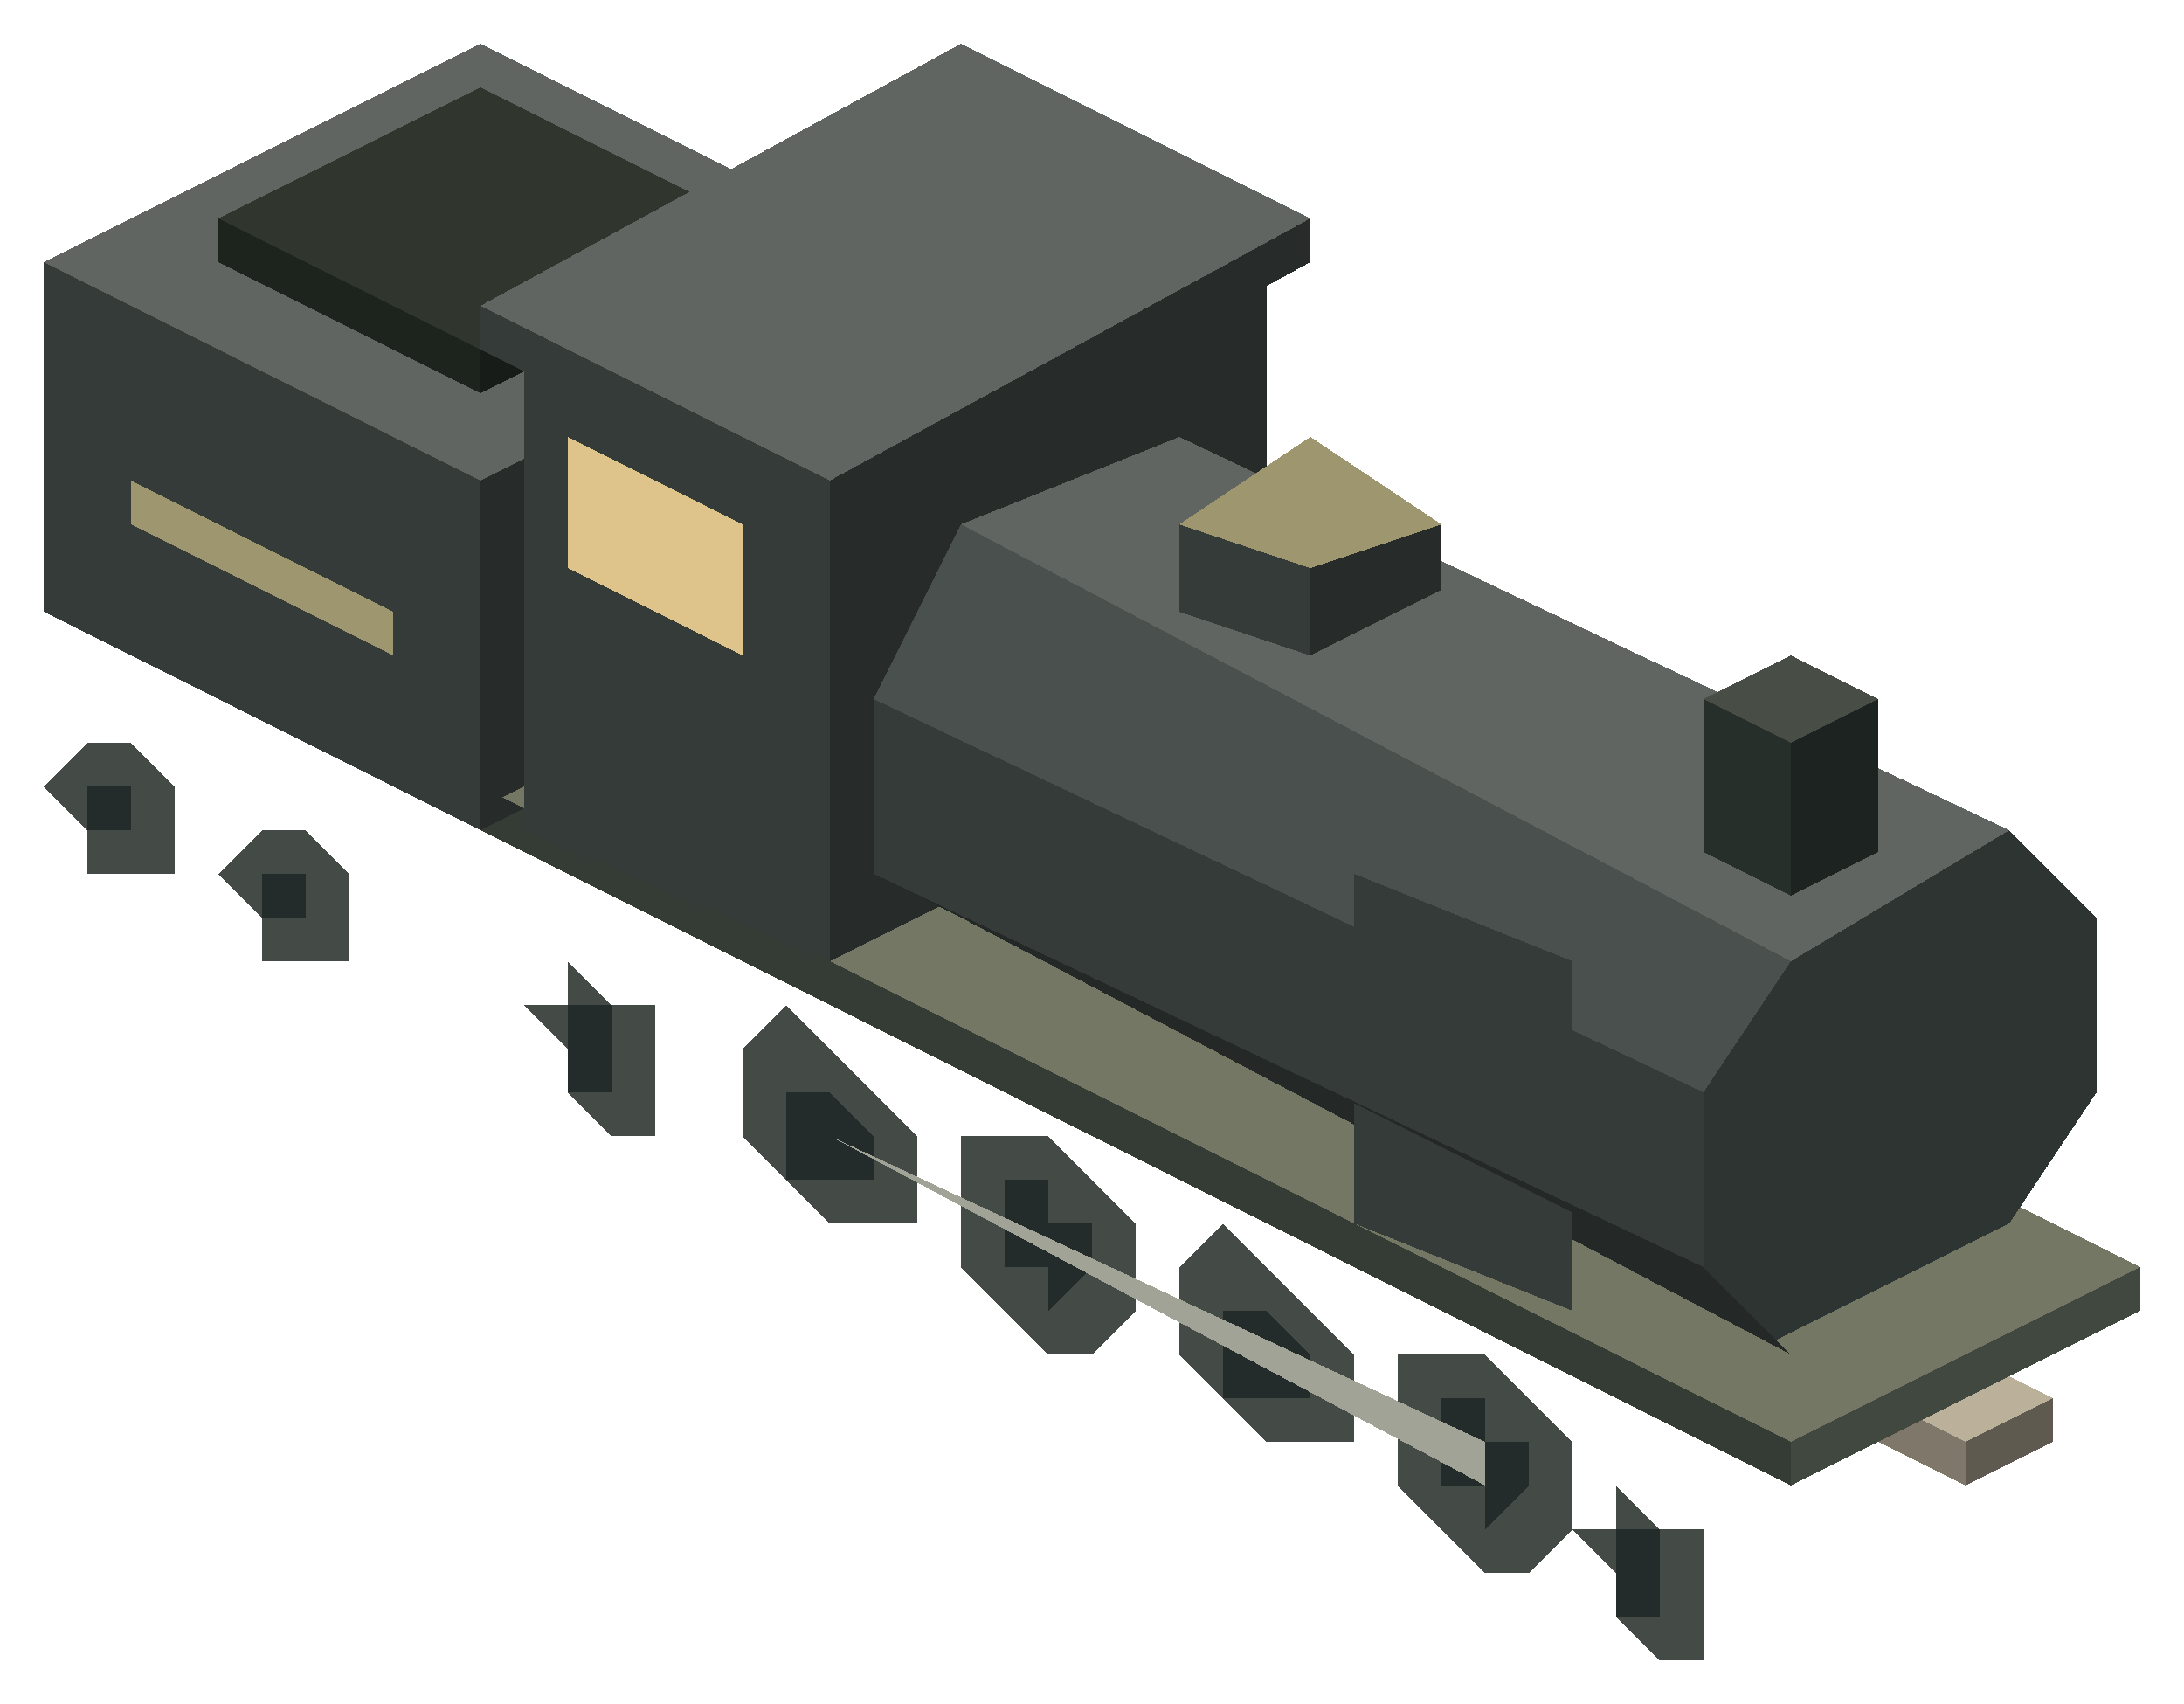
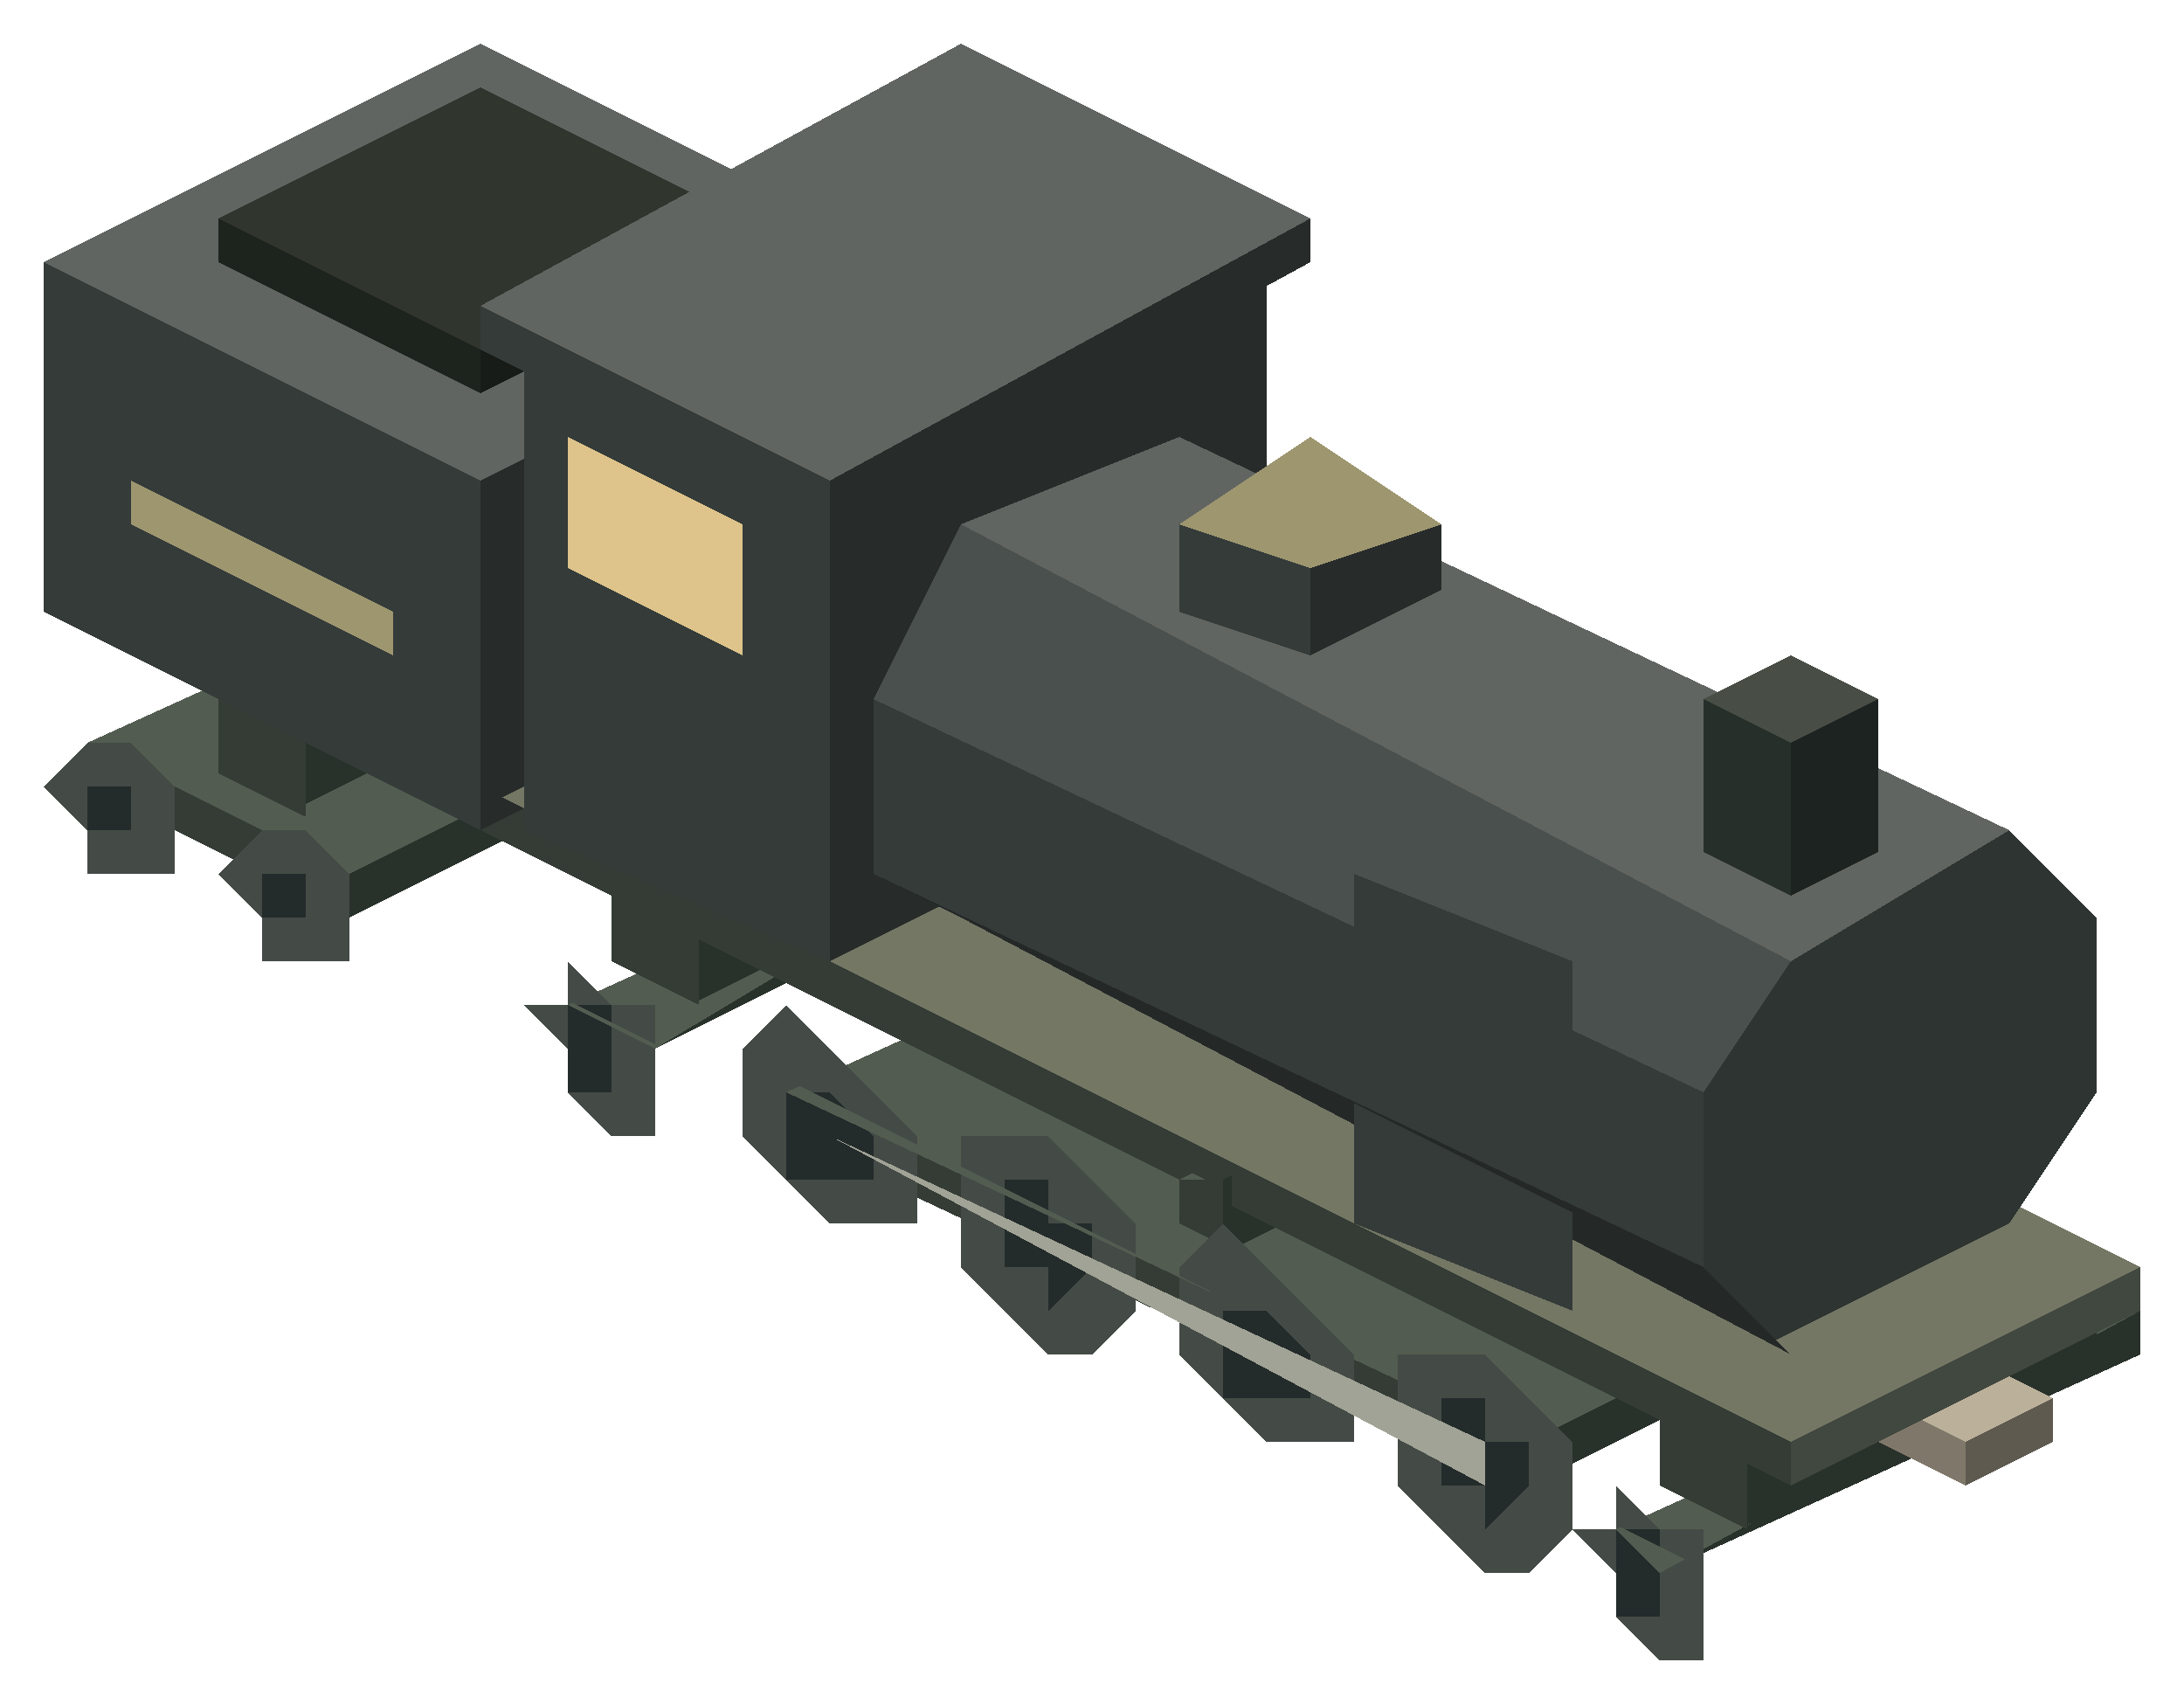
<svg xmlns="http://www.w3.org/2000/svg" width="50" height="39" viewBox="0 0 50 39" shape-rendering="crispEdges" data-template="railyard-loco-steam-mikado-right" data-anchor-x="5" data-anchor-y="16" data-length-m="20">
  <g id="silhouette-underlays">
    <path d="M3,12 5,11 7,12 7,13 5,14 3,13Z" fill="#5f5a50" />
+     <path d="M2,17 13,12 18,15 18,16 8,21 2,18Z" fill="#29312b" />
+     <path d="M5,16 13,12 15,13 15,15 7,19 5,18Z" fill="#29312b" />
+     <path d="M13,23 24,18 25,18 25,19 15,24 13,24Z" fill="#29312b" />
+     <path d="M14,20 22,16 24,17 24,19 16,23 14,22Z" fill="#29312b" />
+     <path d="M18,25 29,20 45,28 45,29 35,34 18,26Z" fill="#29312b" />
+     <path d="M27,27 35,23 36,23 36,25 28,29 27,28Z" fill="#29312b" />
+     <path d="M37,35 48,30 49,30 49,31 38,36 37,36Z" fill="#29312b" />
+     <path d="M38,32 46,28 48,29 48,31 40,35 38,34Z" fill="#29312b" />
    <path d="M1,13 9,9 49,29 49,30 41,34 1,14Z" fill="#41483f" />
    <path d="M1,6 11,1 21,6 21,14 11,19 1,14Z" fill="#272c2b" />
    <path d="M5,5 11,2 17,5 17,6 11,9 5,6Z" fill="#171c18" />
    <path d="M3,11 9,14 9,15 3,12Z" fill="#9d966f" />
    <path d="M12,8 22,3 29,6 29,17 19,22 12,19Z" fill="#272c2b" />
    <path d="M11,7 22,1 30,5 30,6 19,12 11,8Z" fill="#272c2b" />
    <path d="M27,12 30,10 33,12 33,14 30,15 27,14Z" fill="#272c2b" />
    <path d="M39,16 41,15 43,16 43,21 41,22 39,21Z" fill="#1d2320" />
    <path d="M31,20 36,22 36,30 31,28Z" fill="#272c2b" />
    <path d="M43,32 45,31 47,32 47,33 45,34 43,33Z" fill="#5f5a50" />
  </g>
  <g id="coupler">
</g>
+   <g id="wheel-carriers">
+     <path d="M5.5,19.5 5.333,19.667 4,19ZM4,18 6,19 5.5,19.5 5.5,19.5ZM4,19 4,19 4,18 5.5,19.5 4,19 4,19ZM5,17.7 5,16 7,17 7,18.7ZM14,20.5 16,21.5 16,23 14,22ZM33,33 33,33.059 32.875,33ZM26.5,29.5 26.84,29.16 27,29.235 27,29.733ZM26.174,29.826 26.5,30 26.16,29.84ZM26.174,29.826 26.5,29.5 27,29.733 27,30.235 26.5,30ZM32,32 31.222,31.222 32,31.588ZM34,32.529 35,33 35,33 34,33ZM32.125,32.125 32,32 32,31.588 33,32.059 33,32.533ZM32.125,32.125 33,32.533 33,33 33,33ZM31,31.6 31,31.118 31.222,31.222 32,32 32,32.067ZM31,31.6 32,32.067 32,32.588 31,32.118ZM32,32.067 32,32 32.125,32.125ZM32,32.067 32.125,32.125 33,33 32.875,33 32,32.588ZM26,29.267 26,28.765 26.84,29.16 26.5,29.5ZM26,29.733 26.174,29.826 26.16,29.84 26,29.765ZM26,29.733 26,29.267 26.5,29.5 26.174,29.826ZM25.136,28.864 25.48,28.52 26,28.765 26,29.267ZM24.87,29.13 26,29.733 26,29.765 24.8,29.2ZM24.87,29.13 25.136,28.864 26,29.267 26,29.733ZM22.75,28 23,28.133 23,28.353 22.25,28ZM22.75,28 23,28 23,28.133ZM25,28.8 25,28.294 25.48,28.52 25.136,28.864ZM25,28.8 25.136,28.864 25,29 25,29ZM22,27 21.778,26.778 22,26.882ZM24,27.824 24.375,28 24,28ZM22.75,27.75 22,27 22,26.882 23,27.353 23,27.867ZM22.75,27.75 23,27.867 23,28 23,28ZM21,26.933 21,26.412 21.778,26.778 22,27 22,27.4ZM21,27.067 22,27.6 22,27.882 21,27.412ZM21,27.067 21,26.933 22,27.4 22,27.6ZM22,27.4 22,27 22.75,27.75ZM22,27.6 22.75,28 22.25,28 22,27.882ZM22,27.6 22,27.4 22.75,27.75 23,28 22.75,28ZM27,27 27,27 28,27.5 28,28 27.667,28.333 27,28 27,28ZM38,32.5 40,33.5 40,35 38,34Z" fill="#343c35" />
+     <path d="M11.5,19.25 8,21 8,20 10.5,18.75ZM8.4,17.7 7,18.4 7,17 7,17ZM18,22.5 15,24 15,24 17.727,22.364ZM17.4,22.2 16,22.9 16,21.5ZM36,33 36.5,33.25 36.333,33.333ZM36,33 36.333,33.333 36,33.5ZM36,33 36,33 36,33.5 35,34 35,33 35.5,32.75ZM38,32.5 38,32.5 36.5,33.25 36,33 35.667,32.667 37,32ZM36,33 35.5,32.75 35.667,32.667ZM28.333,27.667 28,28 28,27.5ZM28.2,27.6 28,27.5 28,27 28.2,26.9ZM29.2,28.1 28.467,28.467 28,28 28,28 28.333,27.667ZM46.5,31.75 49,30.5 49,31 46.905,31.952ZM43.5,33.25 43.762,33.381 42.19,34.095 42,34ZM49,30.5 48,31 48,30.545 49,30ZM42,34 42.19,34.095 40,35.091 40,35ZM38.5,35.773 38,36 38,36 38.5,35.727ZM40,35 40,35 39.833,35 39.913,34.957ZM40,35 40,35.091 39,35.545 39,35.455 39.833,35ZM46.13,31.565 48,30.545 48,31 46.5,31.75ZM43.261,33.13 43.5,33.25 40,35 40,34.909ZM46,31.5 48,30.5 48,30.545 46.13,31.565ZM43,33 43.261,33.13 42.304,33.652 42,33.5ZM41,34 42,33.5 42.304,33.652 41,34.364ZM41,34 41,34.364 40.2,34.8 40,34.9 40,33.5Z" fill="#29312b" />
+     <path d="M4.619,15.81 5,16 5,17 2,17 2,17ZM3,17 3,17 5,17 5,18.5 4,18ZM7,19 7,18.4 8.4,17.7 10.5,18.75 10,19ZM7,19 7,19 7,19 10,19 8,20 8,20ZM5,18 6,19 5,18.5ZM5,18 5,17.7 7,18.7 7,19 6,19 6,19ZM16,22.9 17.4,22.2 17.727,22.364 16,23.4ZM13.105,22.952 15.091,23.945 15,24 13,23ZM14,23 13.688,22.688 14.571,22.286 16,23 16,23ZM15,23.9 15,23 16,23 16,23 16,23.4 15.091,23.945ZM19.375,24.375 20.619,23.81 22,24.5 22,26.882 21.778,26.778ZM25,26 22,26 22,24.5ZM24,26 25,26 27,27 27,29ZM26,28 27,29 27,29.235 26,28.765ZM22,26.7 26,28.7 26,28.765 22,26.882ZM21,26 21.778,26.778 21,26.412ZM18.314,24.857 21,26.2 21,26.412 18,25ZM28.467,28.467 29.2,28.1 32,29.5 32,31.588 31.222,31.222ZM35,31 32,31 32,29.5ZM34,31 35,31 37,32 35.667,32.667ZM31,31 31.222,31.222 31,31.118ZM28,29.7 28.2,29.8 28,29.706ZM27,29 27,28 27.667,28.333ZM27,29.2 28,29.7 28,29.706 27,29.235ZM27.3,26.85 27.6,27 27,27ZM48,30.5 49,30 49,30 48,30.545ZM40,34.9 40.2,34.8 40,34.909ZM37.105,34.952 38.574,35.687 38,36 37,35ZM38,35 37.688,34.688 38.571,34.286 39.913,34.957 39.833,35ZM39,35 39.833,35 39,35.455Z" fill="#535c50" />
+   </g>
  <g id="running-gear">
-     <path d="M3,20 2,20 2,19ZM4,19 4,20 3,20ZM4,19 3,20 2,19ZM4,19 2,19 1,18ZM4,19 2,19 1,18ZM4,19 2,19 1,18ZM2,18.333 2,19 2,19 1,18ZM2,18.333 4,19 2,19 2,19ZM2,18.333 4,19 2,19 2,19ZM2,18.333 4,19 2,19 2,19ZM3,18.667 4,19 3,19ZM2,18.333 3,18.667 3,19 2,19 2,19ZM2,18.333 3,18.667 3,19 2,19 2,19ZM4,19 1,18 2,17ZM4,19 1,18 2,17ZM4,19 1,18 2,17ZM2,17 2,18.333 1,18 2,17ZM4,19 2,18.333 2,17 2,17ZM4,19 2,18.333 2,17 2,17ZM3,18 2,18 2,17 2,17ZM3,18 4,19 2,18.333 2,18ZM3,18 3,18 4,19 3,18.667ZM3,18 3,18 3,18.667 2,18.333 2,18ZM3,18 3,18 3,18.667 2,18.333 2,18ZM4,19 2,17 3,17ZM3,17 4,18 4,19ZM7,22 6,22 6,21ZM8,21 8,22 7,22ZM8,21 7,22 6,21ZM8,21 6,21 5,20ZM8,21 6,21 5,20ZM8,21 6,21 5,20ZM6,20.333 6,21 6,21 5,20ZM6,20.333 8,21 6,21 6,21ZM6,20.333 8,21 6,21 6,21ZM6,20.333 8,21 6,21 6,21ZM7,20.667 8,21 7,21ZM6,20.333 7,20.667 7,21 6,21 6,21ZM6,20.333 7,20.667 7,21 6,21 6,21ZM8,21 5,20 6,19ZM8,21 5,20 6,19ZM8,21 5,20 6,19ZM6,19 6,20.333 5,20 6,19ZM8,21 6,20.333 6,19 6,19ZM8,21 6,20.333 6,19 6,19ZM7,20 6,20 6,19 6,19ZM7,20 8,21 6,20.333 6,20ZM7,20 7,20 8,21 7,20.667ZM7,20 7,20 7,20.667 6,20.333 6,20ZM7,20 7,20 7,20.667 6,20.333 6,20ZM8,21 6,19 7,19ZM7,19 8,20 8,21ZM15,26 14,26 13,25ZM15,26 13,25 13,24ZM15,26 13,25 13,24ZM14,25 15,26 13,25 13,25ZM14,25 13,25 13,25 13,24ZM14,25 13,25 13,25 13,24ZM14,25 13,25 13,25 13,24ZM14,25 13,25 13,25 13,24ZM13,24 12,23 13,23ZM15,26 13,24 13,23ZM15,26 13,24 13,23ZM14.333,25 15,26 14,25ZM14.333,25 14,25 13,24 13,23ZM14.333,25 14,25 13,24 13,23ZM14,24.5 14.333,25 14,25 14,25ZM14,24.5 14,25 14,25 13,24 13,23ZM14,24.5 14,25 14,25 13,24 13,23ZM15,26 13,23 13,22ZM15,26 13,23 13,22ZM14.5,25 15,26 14.333,25ZM14.5,25 14.333,25 13,23 13,22ZM14.5,25 14.333,25 13,23 13,22ZM13.5,23 13,23 13,23 13,22ZM14,24 14.5,25 14.333,25 14,24.5ZM13.5,23 14,24 14,24.5 13,23 13,23ZM13.5,23 14,24 14,24.5 13,23 13,23ZM15,26 13,22 14,23ZM15,26 13,22 14,23ZM14.667,25 15,26 14.5,25ZM14.667,25 14.5,25 13,22 14,23ZM14.667,25 14.5,25 13,22 14,23ZM14,23 13.5,23 13,22 14,23ZM14.667,25 14.5,25 14,24 14,23 14,23 14,23ZM14,23 14,24 13.5,23 14,23 14,23ZM14,23 14,24 13.5,23 14,23 14,23ZM14,23 15,23 15,24ZM15,25 15,26 14,23ZM14,23 15,24 15,25ZM21,27.067 21,28 20,28 19,28 18,27 18,27 20.875,27ZM21,27.067 20.875,27 21,27 21,27ZM17,25.067 17,25 17,24 18,23 19,24 20,25 21,26 21,26.933ZM20.875,27 18,27 18,27 17,26 17,25.067 19,26ZM21,27 20.875,27 19,26 21,26.933 21,27ZM18,27 18,27 18,27 17,26 17,25 17,24 18,23 18,23ZM18,25.533 18,23 18,23 19,24 20,25 21,26 21,26.933ZM20.875,27 18,27 18,27 18,27 18,25.533 19,26ZM21,27 20.875,27 19,26 21,26.933 21,27ZM18,25.533 18,23 18,23 19,24 20,25 21,26 21,26.933ZM20.875,27 18,27 18,27 18,27 18,25.533 19,26ZM21,27 20.875,27 19,26 21,26.933 21,27ZM18,25 18,23 18,23 19,24 20,25 20,25ZM18,25.533 18,25 20,25 20,25 21,26 21,26.933ZM20.875,27 18,27 18,27 18,27 18,25.533 19,26ZM21,27 20.875,27 19,26 21,26.933 21,27ZM20.875,26.875 19,25 20,25 20,25 21,26 21,26.933ZM21,27 21,27 20.875,26.875 21,26.933 21,27ZM18,25.533 18,25 19,25 20.875,26.875ZM20.875,27 18,27 18,27 18,27 18,25.533 19,26ZM21,27 20.875,27 19,26 20.875,26.875 21,27 21,27ZM20,26.467 20,26 20.875,26.875ZM20.875,27 20,27 20,26.533ZM21,27 20.875,27 20,26.533 20,26.467 20.875,26.875 21,27 21,27ZM25.136,28.864 26,28 26,28 26,29.267ZM26,30 25,31 24,31 23.5,30.5 24.87,29.13 26,29.733 26,30ZM24.87,29.13 25.136,28.864 26,29.267 26,29.733ZM24,29 24,30 23.5,30.5 23,30 22,29 22,29ZM23,27.867 22,27.4 22,27 22,26 23,26 23,26ZM23,28.133 23,29 23,29 23,29 22,29 22,29 22,27.6ZM23,27.867 23,28.133 22,27.6 22,27.4ZM24,27 24,27 24,27 23,27 23,26 23,26 24,26 24,26ZM26,28 24,28 24,26 24,26 25,27 26,28 26,28ZM25.136,28.864 25,28.8 25,28 26,28 26,28 26,28ZM25.136,28.864 25,29 25,29 25,28.8ZM31,32.4 31,33 30,33 29,33 28,32 28,32 30.25,32ZM31,32.4 30.25,32 31,32 31,32ZM27,29.733 27,29 28,28 29,29 30,30 31,31 31,31.6ZM30.25,32 28,32 28,32 27,31 27,30.267ZM31,32 30.25,32 27,30.267 27,30 27,29.733 31,31.6 31,32ZM28,30.2 27,29.733 27,29 28,28 28,28ZM28,30.8 28,32 28,32 28,32 27,31 27,30.267ZM28,30.2 28,30.8 27,30.267 27,30 27,29.733ZM28,30.2 28,28 28,28 29,29 30,30 31,31 31,31.6ZM30.25,32 28,32 28,32 28,32 28,30.8ZM31,32 30.25,32 28,30.8 28,30.2 31,31.6 31,32ZM28,30.2 28,28 28,28 29,29 30,30 31,31 31,31.6ZM30.25,32 28,32 28,32 28,32 28,30.8ZM31,32 30.25,32 28,30.8 28,30.2 31,31.6 31,32ZM28,30 28,28 28,28 29,29 30,30 30,30ZM28,30.2 28,30 30,30 30,30 31,31 31,31.6ZM30.25,32 28,32 28,32 28,32 28,30.8ZM31,32 30.25,32 28,30.8 28,30.2 31,31.6 31,32ZM30.25,31.25 29,30 30,30 30,30 31,31 31,31.6ZM31,32 31,32 30.25,31.25 31,31.6 31,32ZM28,30.2 28,30 29,30 30.25,31.25ZM30.25,32 28,32 28,32 28,32 28,30.8ZM31,32 30.25,32 28,30.8 28,30.2 30.25,31.25 31,32 31,32ZM30,31.133 30,31 30.25,31.25ZM30.25,32 30,32 30,31.867ZM31,32 30.25,32 30,31.867 30,31.133 30.25,31.25 31,32 31,32ZM36,35 35,36 34,36 33.5,35.5 36,33 36,33 36,35ZM34,34 34,35 33.5,35.5 33,35 32,34 32,34ZM33,32.533 32,32.067 32,32 32,31 33,31 33,31ZM33,33.467 33,34 33,34 33,34 32,34 32,34 32,32.933ZM33,32.533 33,33.467 32,32.933 32,32.067ZM34,32 34,32 34,32 33,32 33,31 33,31 34,31 34,31ZM36,33 34,33 34,31 34,31 35,32 36,33 36,33ZM35,34 35,34 35,33 36,33 36,33 36,33ZM39,38 38,38 37,37ZM39,38 37,37 37,36ZM39,38 37,37 37,36ZM38,37 39,38 37,37 37,37ZM38,37 37,37 37,37 37,36ZM38,37 37,37 37,37 37,36ZM38,37 37,37 37,37 37,36ZM38,37 37,37 37,37 37,36ZM37,36 36,35 37,35ZM39,38 37,36 37,35ZM39,38 37,36 37,35ZM38.333,37 39,38 38,37ZM38.333,37 38,37 37,36 37,35ZM38.333,37 38,37 37,36 37,35ZM38,36.5 38.333,37 38,37 38,37ZM38,36.5 38,37 38,37 37,36 37,35ZM38,36.5 38,37 38,37 37,36 37,35ZM39,38 37,35 37,34ZM39,38 37,35 37,34ZM38.5,37 39,38 38.333,37ZM38.5,37 38.333,37 37,35 37,34ZM38.5,37 38.333,37 37,35 37,34ZM37.5,35 37,35 37,35 37,34ZM38,36 38.5,37 38.333,37 38,36.5ZM37.5,35 38,36 38,36.5 37,35 37,35ZM37.5,35 38,36 38,36.5 37,35 37,35ZM39,38 37,34 38,35ZM39,38 37,34 38,35ZM38.667,37 39,38 38.5,37ZM38.667,37 38.5,37 37,34 38,35ZM38.667,37 38.5,37 37,34 38,35ZM38,35 37.5,35 37,34 38,35ZM38.667,37 38.5,37 38,36 38,35 38,35 38,35ZM38,35 38,36 37.5,35 38,35 38,35ZM38,35 38,36 37.5,35 38,35 38,35ZM38,35 39,35 39,36ZM39,37 39,38 38,35ZM38,35 39,36 39,37Z" fill="#444b46" />
-     <path d="M3,19 3,19 3,19 2,19 2,19 2,18 2,18 2,18 3,18 3,18 3,19 3,19ZM7,21 7,21 7,21 6,21 6,21 6,20 6,20 6,20 7,20 7,20 7,21 7,21ZM14,25 14,25 14,25 13,25 13,24 13,24 13,23 13,23 14,23 14,24 14,24 14,24ZM20,26.467 18,25.533 18,25 18,25 18,25 19,25 19,25 20,26 20,26ZM19,26 20,26.533 20,27 19,27 19,27 18,27 18,26 18,25.533ZM19,26 20,26.467 20,26.533ZM24.625,29 24.87,29.13 24,30 24,29ZM24.625,29 25,29 24.87,29.13ZM24.625,28.625 24,28 25,28 25,28.8ZM24.625,28.625 25,28.8 25,29ZM24,28.333 24,28 24.625,28.625ZM24,28.667 24.625,29 24,29ZM24,28.667 24,28.333 24.625,28.625 25,29 24.625,29ZM23.773,28.227 24,28 24,28.333ZM23.565,28.435 24,28.667 24,29 23,29ZM23.565,28.435 23.773,28.227 24,28.333 24,28.667ZM23.459,28.081 24,27 24,28 23.773,28.227ZM23.342,28.316 23.565,28.435 23,29ZM23.342,28.316 23.459,28.081 23.773,28.227 23.565,28.435ZM23.091,27.909 24,27 23.459,28.081ZM23.342,28.316 23,29 23,28.133ZM23.091,27.909 23.459,28.081 23.342,28.316 23,28.133 23,28ZM23.091,27.909 23,27.867 23,27 24,27ZM23.091,27.909 23,28 23,27.867ZM30,31.133 28,30.2 28,30 28,30 28,30 29,30 29,30 30,31 30,31ZM30,31.867 30,32 29,32 29,32 28,32 28,31 28,30.8ZM30,31.133 30,31.867 28,30.8 28,30.2ZM35,34 34,35 34,34ZM34,33 35,33 35,34ZM34,33 35,34 34,34ZM33.348,33.652 34,34 34,34 33,34ZM33.348,33.652 34,33 34,34 34,34ZM33.595,32.811 34,32 34,33 34,33ZM33.211,33.579 33.348,33.652 33,34ZM33.211,33.579 33.595,32.811 34,33 34,33 33.348,33.652ZM33.318,32.682 34,32 33.595,32.811ZM33.211,33.579 33,34 33,33.467ZM33.318,32.682 33.595,32.811 33.211,33.579 33,33.467 33,33ZM33.318,32.682 33,32.533 33,32 34,32ZM33.318,32.682 33,33 33,32.533ZM38,37 38,37 38,37 37,37 37,36 37,36 37,35 37,35 38,35 38,36 38,36 38,36Z" fill="#242b2b" />
+     <path d="M3,20 2,20 2,19ZM4,19 4,20 3,20ZM4,19 3,20 2,19ZM4,19 2,19 1,18ZM4,19 2,19 1,18ZM4,19 2,19 1,18ZM2,18.333 2,19 2,19 1,18ZM2,18.333 4,19 2,19 2,19ZM2,18.333 4,19 2,19 2,19ZM2,18.333 4,19 2,19 2,19ZM3,18.667 4,19 3,19ZM2,18.333 3,18.667 3,19 2,19 2,19ZM2,18.333 3,18.667 3,19 2,19 2,19ZM4,19 1,18 2,17ZM4,19 1,18 2,17ZM4,19 1,18 2,17ZM2,17 2,18.333 1,18 2,17ZM4,19 2,18.333 2,17 2,17ZM4,19 2,18.333 2,17 2,17ZM3,18 2,18 2,17 2,17ZM3,18 4,19 2,18.333 2,18ZM3,18 3,18 4,19 3,18.667ZM3,18 3,18 3,18.667 2,18.333 2,18ZM3,18 3,18 3,18.667 2,18.333 2,18ZM4,19 2,17 3,17ZM3,17 4,18 4,19ZM7,22 6,22 6,21ZM8,21 8,22 7,22ZM8,21 7,22 6,21ZM8,21 6,21 5,20ZM8,21 6,21 5,20ZM8,21 6,21 5,20ZM6,20.333 6,21 6,21 5,20ZM6,20.333 8,21 6,21 6,21ZM6,20.333 8,21 6,21 6,21ZM6,20.333 8,21 6,21 6,21ZM7,20.667 8,21 7,21ZM6,20.333 7,20.667 7,21 6,21 6,21ZM6,20.333 7,20.667 7,21 6,21 6,21ZM8,21 5,20 6,19ZM8,21 5,20 6,19ZM8,21 5,20 6,19ZM6,19 6,20.333 5,20 6,19ZM8,21 6,20.333 6,19 6,19ZM8,21 6,20.333 6,19 6,19ZM7,20 6,20 6,19 6,19ZM7,20 8,21 6,20.333 6,20ZM7,20 7,20 8,21 7,20.667ZM7,20 7,20 7,20.667 6,20.333 6,20ZM7,20 7,20 7,20.667 6,20.333 6,20ZM8,21 6,19 7,19ZM7,19 8,20 8,21ZM15,26 14,26 13,25ZM15,26 13,25 13,24ZM15,26 13,25 13,24ZM14,25 15,26 13,25 13,25ZM14,25 13,25 13,25 13,24ZM14,25 13,25 13,25 13,24ZM14,25 13,25 13,25 13,24ZM14,25 13,25 13,25 13,24ZM13,24 12,23 13,23ZM15,26 13,24 13,23ZM15,26 13,24 13,23ZM14.333,25 15,26 14,25ZM14.333,25 14,25 13,24 13,23ZM14.333,25 14,25 13,24 13,23ZM14,24.5 14.333,25 14,25 14,25ZM14,24.5 14,25 14,25 13,24 13,23ZM14,24.5 14,25 14,25 13,24 13,23ZM13.6,23.2 13,22.9 13,22ZM13.6,23.2 13,22.9 13,22ZM13.6,23.2 13,22.9 13,22ZM13.6,23.2 13,22.9 13,22ZM13.5,23 13.2,23 13,22.9 13,22ZM13.5,23 13.6,23.2 13.2,23ZM13.5,23 13.6,23.2 13.2,23ZM14.231,24.462 15,26 14.048,24.571ZM13.667,23.333 14.231,24.462 14.048,24.571 13,23 13,23ZM13.667,23.333 14.231,24.462 14.048,24.571 13,23 13,23ZM13.667,23.333 14.231,24.462 14.048,24.571 13,23 13,23ZM13.667,23.333 14.231,24.462 14.048,24.571 13,23 13,23ZM14,24 14.231,24.462 14.048,24.571 14,24.5ZM13.667,23.333 14,24 14,24.5 13,23 13,23ZM13.667,23.333 14,24 14,24.5 13,23 13,23ZM13.105,22.952 13,23 13,23 13,23 13,22.9ZM14.16,23.48 13.6,23.2 13,22 14,23ZM14.16,23.48 13.6,23.2 13,22 14,23ZM14.16,23.48 13.6,23.2 13,22 14,23ZM14.16,23.48 13.6,23.2 13,22 14,23ZM14,23 13.5,23 13,22 14,23ZM14.16,23.48 14,23.4 14,23 14,23 14,23ZM14,23 14,23.4 13.6,23.2 13.5,23 14,23 14,23ZM14,23 14,23.4 13.6,23.2 13.5,23 14,23 14,23ZM14.444,24.333 15,26 14.231,24.462ZM14.2,23.6 14.444,24.333 14.231,24.462 13.667,23.333ZM14.2,23.6 14.444,24.333 14.231,24.462 13.667,23.333ZM14.2,23.6 14.444,24.333 14.231,24.462 13.667,23.333ZM14.2,23.6 14.444,24.333 14.231,24.462 13.667,23.333ZM14,23.5 14.2,23.6 14.444,24.333 14.231,24.462 14,24ZM14,23.5 14,24 13.667,23.333ZM14,23.5 14,24 13.667,23.333ZM14.8,23.8 14,23 15,23 15,23.9ZM14.267,23.533 14.16,23.48 14,23ZM14.615,24.231 15,25 15,26 14.444,24.333ZM14.333,23.667 14.615,24.231 14.444,24.333 14.2,23.6ZM14.267,23.533 14,23 14.8,23.8ZM14.615,24.231 15,24 15,24 15,25ZM15,24 14.615,24.231 14.333,23.667ZM17,24.2 17,24 18,23 19,24 20,25 21,26 21,26.2ZM18,24.7 17,24.2 17,24 18,23 18,23ZM18,24.7 18,23 18,23 19,24 20,25 21,26 21,26.2ZM18,24.7 18,23 18,23 19,24 20,25 21,26 21,26.2ZM18.6,25 18,24.7 18,23 18,23 19,24 20,25 20,25ZM18.6,25 20,25 20,25 21,26 21,26.2ZM19.4,25.4 19,25 20,25 20,25 21,26 21,26.2ZM19.4,25.4 18.6,25 19,25ZM21,27.067 21,28 20,28 19,28 18,27 18,27 20.875,27ZM21,27.067 20.875,27 21,27 21,27ZM17,25.067 17,25 17,24.529 21,26.412 21,26.933ZM20.875,27 18,27 18,27 17,26 17,25.067 19,26ZM21,27 20.875,27 19,26 21,26.933 21,27ZM18,27 18,27 18,27 17,26 17,25 17,24.529 18,25ZM18,25.533 18,25 21,26.412 21,26.933ZM20.875,27 18,27 18,27 18,27 18,25.533 19,26ZM21,27 20.875,27 19,26 21,26.933 21,27ZM18,25.533 18,25 21,26.412 21,26.933ZM20.875,27 18,27 18,27 18,27 18,25.533 19,26ZM21,27 20.875,27 19,26 21,26.933 21,27ZM18,25.533 18,25 18,25 21,26.412 21,26.933ZM20.875,27 18,27 18,27 18,27 18,25.533 19,26ZM21,27 20.875,27 19,26 21,26.933 21,27ZM20.875,26.875 19.889,25.889 21,26.412 21,26.933ZM21,27 21,27 20.875,26.875 21,26.933 21,27ZM18,25.533 18,25 18,25 19.889,25.889 20.875,26.875ZM20.875,27 18,27 18,27 18,27 18,25.533 19,26ZM21,27 20.875,27 19,26 20.875,26.875 21,27 21,27ZM20,26.467 20,26 20.875,26.875ZM20.875,27 20,27 20,26.533ZM21,27 20.875,27 20,26.533 20,26.467 20.875,26.875 21,27 21,27ZM18,25 17,24.529 17,24.2 18.314,24.857ZM24.6,28 24,27.7 24,26 24,26 25,27 26,28 26,28ZM23,27.2 22,26.7 22,26 23,26 23,26ZM24,27 23,27 23,26 23,26 24,26 24,26ZM25,28.2 25,28 26,28 26,28 26,28.7ZM25.136,28.864 25.48,28.52 26,28.765 26,29.267ZM26,30 25,31 24,31 23.5,30.5 24.87,29.13 26,29.733 26,30ZM24.87,29.13 25.136,28.864 26,29.267 26,29.733ZM24,29 24,30 23.5,30.5 23,30 22,29 22,29ZM23,27.867 22,27.4 22,27 22,26.882 23,27.353ZM23,28.133 23,29 23,29 23,29 22,29 22,29 22,27.6ZM23,27.867 23,28.133 22,27.6 22,27.4ZM24,28 24,27.824 24.375,28ZM25.136,28.864 25,28.8 25,28.294 25.48,28.52ZM25.136,28.864 25,29 25,29 25,28.8ZM27,29.2 27,29 28,28 29,29 30,30 31,31 31,31.2ZM28,29.7 27,29.2 27,29 28,28 28,28ZM28,29.7 28,28 28,28 29,29 30,30 31,31 31,31.2ZM28,29.7 28,28 28,28 29,29 30,30 31,31 31,31.2ZM28.6,30 28,29.7 28,28 28,28 29,29 30,30 30,30ZM28.6,30 30,30 30,30 31,31 31,31.2ZM29.4,30.4 29,30 30,30 30,30 31,31 31,31.2ZM29.4,30.4 28.6,30 29,30ZM31,32.4 31,33 30,33 29,33 28,32 28,32 30.25,32ZM31,32.4 30.25,32 31,32 31,32ZM27,29.733 27,29.235 28.2,29.8 31,31.2 31,31.6ZM30.25,32 28,32 28,32 27,31 27,30.267ZM31,32 30.25,32 27,30.267 27,30 27,29.733 31,31.6 31,32ZM28,30.2 27,29.733 27,29.235 28,29.706ZM28,30.8 28,32 28,32 28,32 27,31 27,30.267ZM28,30.2 28,30.8 27,30.267 27,30 27,29.733ZM28,30.2 28,29.706 28.2,29.8 31,31.2 31,31.6ZM30.25,32 28,32 28,32 28,32 28,30.8ZM31,32 30.25,32 28,30.8 28,30.2 31,31.6 31,32ZM28,30.2 28,29.706 28.2,29.8 31,31.2 31,31.6ZM30.25,32 28,32 28,32 28,32 28,30.8ZM31,32 30.25,32 28,30.8 28,30.2 31,31.6 31,32ZM28,30 28,29.706 28.2,29.8 28.6,30ZM28,30.2 28,30 28.6,30 31,31.2 31,31.6ZM30.25,32 28,32 28,32 28,32 28,30.8ZM31,32 30.25,32 28,30.8 28,30.2 31,31.6 31,32ZM30.25,31.25 29.4,30.4 31,31.2 31,31.6ZM31,32 31,32 30.25,31.25 31,31.6 31,32ZM28,30.2 28,30 28.6,30 29.4,30.4 30.25,31.25ZM30.25,32 28,32 28,32 28,32 28,30.8ZM31,32 30.25,32 28,30.8 28,30.2 30.25,31.25 31,32 31,32ZM30,31.133 30,31 30.25,31.25ZM30.25,32 30,32 30,31.867ZM31,32 30.25,32 30,31.867 30,31.133 30.25,31.25 31,32 31,32ZM36,35 35,36 34,36 33.5,35.5 36,33 36,33 36,35ZM34,34 34,35 33.5,35.5 33,35 32,34 32,34ZM33,32.533 32,32.067 32,32 32,31 33,31 33,31ZM33,33.467 33,34 33,34 33,34 32,34 32,34 32,32.933ZM33,32.533 33,33.467 32,32.933 32,32.067ZM34,32 34,32 34,32 33,32 33,31 33,31 34,31 34,31ZM36,33 34,33 34,31 34,31 35,32 36,33 36,33ZM35,34 35,34 35,33 36,33 36,33 36,33ZM39,38 38,38 37,37ZM39,38 37,37 37,36ZM39,38 37,37 37,36ZM38,37 39,38 37,37 37,37ZM38,37 37,37 37,37 37,36ZM38,37 37,37 37,37 37,36ZM38,37 37,37 37,37 37,36ZM38,37 37,37 37,37 37,36ZM37,36 36,35 37,35ZM39,38 37,36 37,35ZM39,38 37,36 37,35ZM38.333,37 39,38 38,37ZM38.333,37 38,37 37,36 37,35ZM38.333,37 38,37 37,36 37,35ZM38,36.5 38.333,37 38,37 38,37ZM38,36.5 38,37 38,37 37,36 37,35ZM38,36.5 38,37 38,37 37,36 37,35ZM37.6,35.2 37,34.9 37,34ZM37.6,35.2 37,34.9 37,34ZM37.6,35.2 37,34.9 37,34ZM37.6,35.2 37,34.9 37,34ZM37.5,35 37.2,35 37,34.9 37,34ZM37.5,35 37.6,35.2 37.2,35ZM37.5,35 37.6,35.2 37.2,35ZM38,36 39,38 37.756,36.133ZM38,36 39,38 37.756,36.133ZM38.5,37 39,38 38.333,37ZM38,36 38.5,37 38.333,37 37.756,36.133ZM38,36 38.5,37 38.333,37 37.756,36.133ZM38,36 38.5,37 38.333,37 38,36.5ZM38,36 38,36 38,36.5 37.756,36.133ZM38,36 38,36 38,36.5 37.756,36.133ZM38,36 37.756,36.133 37,35 37,35ZM38,36 37.756,36.133 37,35 37,35ZM38,36 37.756,36.133 37,35 37,35ZM38,36 37.756,36.133 37,35 37,35ZM38,36 37.756,36.133 37,35 37,35ZM38,36 37.756,36.133 37,35 37,35ZM37.105,34.952 37,35 37,35 37,35 37,34.9ZM38.289,35.868 39,38 38,36ZM38.16,35.48 37.6,35.2 37,34 38,35ZM38.16,35.48 37.6,35.2 37,34 38,35ZM38.16,35.48 37.6,35.2 37,34 38,35ZM38.16,35.48 37.6,35.2 37,34 38,35ZM38,35 37.5,35 37,34 38,35ZM38.16,35.48 38,35.4 38,35 38,35 38,35ZM38,35 38,35.4 37.6,35.2 37.5,35 38,35 38,35ZM38,35 38,35.4 37.6,35.2 37.5,35 38,35 38,35ZM38.282,35.846 38.289,35.868 38,36 38,36ZM38.16,35.48 37.6,35.2 37,34 38,35ZM38.16,35.48 37.6,35.2 37,34 38,35ZM38.16,35.48 37.6,35.2 37,34 38,35ZM38.16,35.48 37.6,35.2 37,34 38,35ZM38,35 37.5,35 37,34 38,35ZM38.16,35.48 38,35.4 38,35 38,35 38,35ZM38,35 38,35.4 37.6,35.2 37.5,35 38,35 38,35ZM38,35 38,35.4 37.6,35.2 37.5,35 38,35 38,35ZM38,35 39,35 39,36ZM38.407,35.815 39,37 39,38 38.289,35.868ZM38.267,35.533 38.16,35.48 38,35ZM38.393,35.786 38.407,35.815 38.289,35.868 38.282,35.846ZM38.267,35.533 38.16,35.48 38,35ZM38.407,35.815 38.688,35.688 39,36 39,37ZM38.629,35.714 38.267,35.533 38,35 38.688,35.688ZM38.574,35.687 38.629,35.714 38.407,35.815 38.393,35.786ZM38.574,35.687 38.267,35.533 38,35 38.647,35.647ZM38.5,35.773 38.5,35.727 38.647,35.647 38.688,35.688Z" fill="#444b46" />
+     <path d="M3,19 3,19 3,19 2,19 2,19 2,18 2,18 2,18 3,18 3,18 3,19 3,19ZM7,21 7,21 7,21 6,21 6,21 6,20 6,20 6,20 7,20 7,20 7,21 7,21ZM13.2,23 14,23 14,23.4ZM14,24.6 14,25 14,25 14,25 13.333,25ZM14,24.6 13.333,25 13,25 13,24 13,24 13,23 13,23 13,23 14,23.5 14,24 14,24 14,24ZM18.6,25 19,25 19,25 19.4,25.4ZM20,26.467 18,25.533 18,25 19.889,25.889 20,26 20,26ZM19,26 20,26.533 20,27 19,27 19,27 18,27 18,26 18,25.533ZM19,26 20,26.467 20,26.533ZM24.625,29 24.87,29.13 24,30 24,29ZM24.625,29 25,29 24.87,29.13ZM24.6,28 25,28 25,28.2ZM24.625,28.625 24,28 24.375,28 25,28.294 25,28.8ZM24.625,28.625 25,28.8 25,29ZM24,28.333 24,28 24.625,28.625ZM24,28.667 24.625,29 24,29ZM24,28.667 24,28.333 24.625,28.625 25,29 24.625,29ZM23.773,28.227 24,28 24,28.333ZM23.565,28.435 24,28.667 24,29 23,29ZM23.565,28.435 23.773,28.227 24,28.333 24,28.667ZM23.72,27.56 24,27 24,27.7ZM23.459,28.081 23.667,27.667 24,27.824 24,28 23.773,28.227ZM23.342,28.316 23.565,28.435 23,29ZM23.342,28.316 23.459,28.081 23.773,28.227 23.565,28.435ZM23.533,27.467 24,27 23.72,27.56ZM23.091,27.909 23.44,27.56 23.667,27.667 23.459,28.081ZM23.342,28.316 23,29 23,28.133ZM23.091,27.909 23.459,28.081 23.342,28.316 23,28.133 23,28ZM23.533,27.467 23,27.2 23,27 24,27ZM23.44,27.56 23.091,27.909 23,27.867 23,27.353ZM23.091,27.909 23,28 23,27.867ZM30,31.133 28,30.2 28,30 28,30 28,30 29,30 29,30 30,31 30,31ZM30,31.867 30,32 29,32 29,32 28,32 28,31 28,30.8ZM30,31.133 30,31.867 28,30.8 28,30.2ZM35,34 34,35 34,34ZM34,33 35,33 35,34ZM34,33 35,34 34,34ZM33.348,33.652 34,34 34,34 33,34ZM33.348,33.652 34,33 34,34 34,34ZM33.595,32.811 34,32 34,33 34,33ZM33.211,33.579 33.348,33.652 33,34ZM33.211,33.579 33.595,32.811 34,33 34,33 33.348,33.652ZM33.318,32.682 34,32 33.595,32.811ZM33.211,33.579 33,34 33,33.467ZM33.318,32.682 33.595,32.811 33.211,33.579 33,33.467 33,33ZM33.318,32.682 33,32.533 33,32 34,32ZM33.318,32.682 33,33 33,32.533ZM37.2,35 38,35 38,35.4ZM38,36 38,37 38,37 38,37 37,37 37,36.545ZM38,36 37,36.545 37,36 37,36 37,35 37,35 37,35 38,36 38,36 38,36 38,36Z" fill="#242b2b" />
  </g>
  <g id="frame">
-     <path d="M19,22 41,33 41,34 19,23ZM11.462,18.769 19,22 19,22 19,23 11,19ZM12,19 11.462,18.769 12,18.5Z" fill="#343c35" />
+     <path d="M29.8,28.1 30.5,27.75 41,33 41,33.7ZM28,27.2 19,22.7 19,22 28,26.5ZM19,22.7 11.3,18.85 11.462,18.769 19,22 19,22ZM12,19 11.462,18.769 12,18.5ZM28,27 28,26.5 28.5,26.75ZM29.8,28.1 28.2,27.3 28.2,26.9 28.5,26.75 30.5,27.75ZM29.8,28.1 41,33.7 41,34 29.5,28.25ZM27.6,27 28,27.2 28,27.5 27,27ZM11.3,18.85 26.866,26.633 27.3,26.85 27,27 11,19ZM28.2,27.3 29.8,28.1 29.5,28.25 28.2,27.6Z" fill="#343c35" />
    <path d="M49,30 41,34 41,33 49,29Z" fill="#41483f" />
    <path d="M45.5,28.25 46.5,27.75 49,29 48,29.5ZM46,28 46.25,27.625 46.5,27.75ZM12,18 12,18.5 11.5,18.25ZM40.667,30.667 45.5,28.25 48,29.5 42.333,32.333ZM39,30 41,31 42.333,32.333 41,33 39,32ZM41,31 39,30 39,29.947ZM36,29.5 36.5,28.75 39,30 39,32 36,30.5ZM35.737,29.895 36,30 36,30.5 35.5,30.25ZM36.5,28.75 36.558,28.662 39,29.947 39,30ZM36,28.5 36.5,28.75 36,29.5ZM35.737,29.895 35.5,30.25 31,28ZM21,21 31,26 31,28 31,28 19,22ZM36,28.5 36,28.368 36.558,28.662 36.5,28.75ZM31,26 21,21 21.5,20.75 22,21 31,25.737Z" fill="#747764" />
  </g>
  <g id="coupling-rods">
    <path d="M19,26 34,33 34,34 19,26Z" fill="#a0a395" />
  </g>
  <g id="tender">
    <path d="M1,10 1,6 11,11 11,15ZM9,14 11,15 11,19 9,18ZM1,11 9,15 9,18 1,14ZM3,12 1,11 1,10 3,11Z" fill="#343b39" />
    <path d="M12,18.5 11,19 11,18ZM12,10.5 12,18 11.5,18.25 11,18 11,11 12,10.5Z" fill="#272c2b" />
    <path d="M5,4 5,8 1,6ZM11,2 10,1.5 11,1ZM11,2 11,2 5,5 5,5 5,4 10,1.5ZM15.783,4.391 11,2 11,1 11,1 16.739,3.87ZM11,9 12,8.5 12,8.5 12,10.5 11,11 11,11ZM5,6 11,9 11,11 5,8Z" fill="#616562" />
    <path d="M5,5 11,8 11,9 5,6Z" fill="#1d241e" />
    <path d="M12,8.5 12,8.5 11,9 11,8 11,8Z" fill="#171c18" />
    <path d="M11,7 6,4.5 11,2 15.783,4.391ZM6,4.5 11,7 11,8 11,8 5,5Z" fill="#30352e" />
    <path d="M3,11 9,14 9,15 3,12Z" fill="#9d966f" />
  </g>
  <g id="cab">
    <path d="M12,9.5 12,8.5 19,12 19,13ZM17,12 19,13 19,22 17,21.143ZM12,12.5 17,15 17,21.143 12,19ZM13,13 12,12.5 12,9.5 13,10ZM11,7 19,11 19,12 11,8Z" fill="#343b39" />
    <path d="M29,6.545 29,9.2 19,13.2 19,12ZM28.875,9.25 29,9.2 29,9.333ZM28.754,10.831 27,10 28.875,9.25 29,9.333 29,10.667ZM20,20 21.5,20.75 19,22 19,19.526ZM20,16 20,20 19,19.526 19,15.526ZM22,12 22,12 20,16 19,15.526 19,13.2ZM30,6 19,12 19,11 30,5Z" fill="#272c2b" />
    <path d="M13,10 17,12 17,15 13,13Z" fill="#dec38a" />
    <path d="M22,1 30,5 19,11 11,7Z" fill="#616562" />
  </g>
  <g id="boiler">
</g>
  <g id="boiler">
    <path d="M27,10 27,10 27,14.632 22,12ZM39,16 32.4,13.8 33.5,13.25ZM39,16 39,16 33.5,13.25 33.676,13.162 39.324,15.838ZM27,12 27,12 27,10 27,10 28.754,10.831ZM33,13.5 33,12.842 33.676,13.162ZM30,15 32.4,13.8 39,16 39,20.947 30,16.211ZM44.5,18.75 44.973,18.514 46,19 45.545,19.273ZM44.5,18.75 43,18 43,17.579 44.973,18.514ZM41,20.5 44.5,18.75 45.545,19.273 41,22 41,22ZM43,19.5 43,18 44.5,18.75ZM39,19.5 41,20.5 41,22 39,20.947ZM27,14 30,15 30,16.211 27,14.632Z" fill="#616562" />
    <path d="M22,12 31,16.737 31,21.211 20,16ZM31,20 31,16.737 41,22 39.947,23.579ZM36,22 39.947,23.579 39,25 36,23.579Z" fill="#4a504e" />
    <path d="M36,23.579 39,25 39,29 36,27.579ZM20,16 31,21.211 31,25.211 20,20ZM27,12 30,13 30,15 27,14Z" fill="#343b39" />
    <path d="M22,21 20,20 39,29ZM30.5,25 39,29 39.5,29.5ZM36,27.75 39.5,29.5 41,31 36,28.368ZM30.5,25 31,25.25 31,25.737 22,21Z" fill="#242928" />
    <path d="M46.25,27.625 39.5,24.25 41,22 46,19 48,21 48,25ZM46.25,27.625 46,28 46,28 40.667,30.667 39,29 39,25 39.5,24.25Z" fill="#2d3431" />
    <path d="M33,12.842 31.957,12.348 33,12ZM33,12.842 33,13.5 30,15 30,15 30,13 31.957,12.348Z" fill="#272c2b" />
    <path d="M30,10 33,12 30,13 27,12Z" fill="#9d966f" />
    <path d="M39,19.5 39,16 41,17 41,20.5Z" fill="#272f2b" />
    <path d="M43,17.579 41.378,16.811 43,16ZM43,17.579 43,19.5 41,20.5 41,17 41.378,16.811Z" fill="#1d2320" />
    <path d="M41,15 43,16 41,17 39,16Z" fill="#484e45" />
  </g>
  <g id="smoke-deflector">
    <path d="M31,25.25 36,27.75 36,30 31,28ZM31,25.211 31,20 36,22 36,27.579Z" fill="#343b39" />
  </g>
  <g id="coupler">
    <path d="M44,32.5 45,33 45,34 43,33Z" fill="#7f786a" />
    <path d="M47,33 45,34 45,33 47,32Z" fill="#5f5a50" />
    <path d="M46,31.5 47,32 45,33 44,32.5Z" fill="#bbb09a" />
  </g>
</svg>
